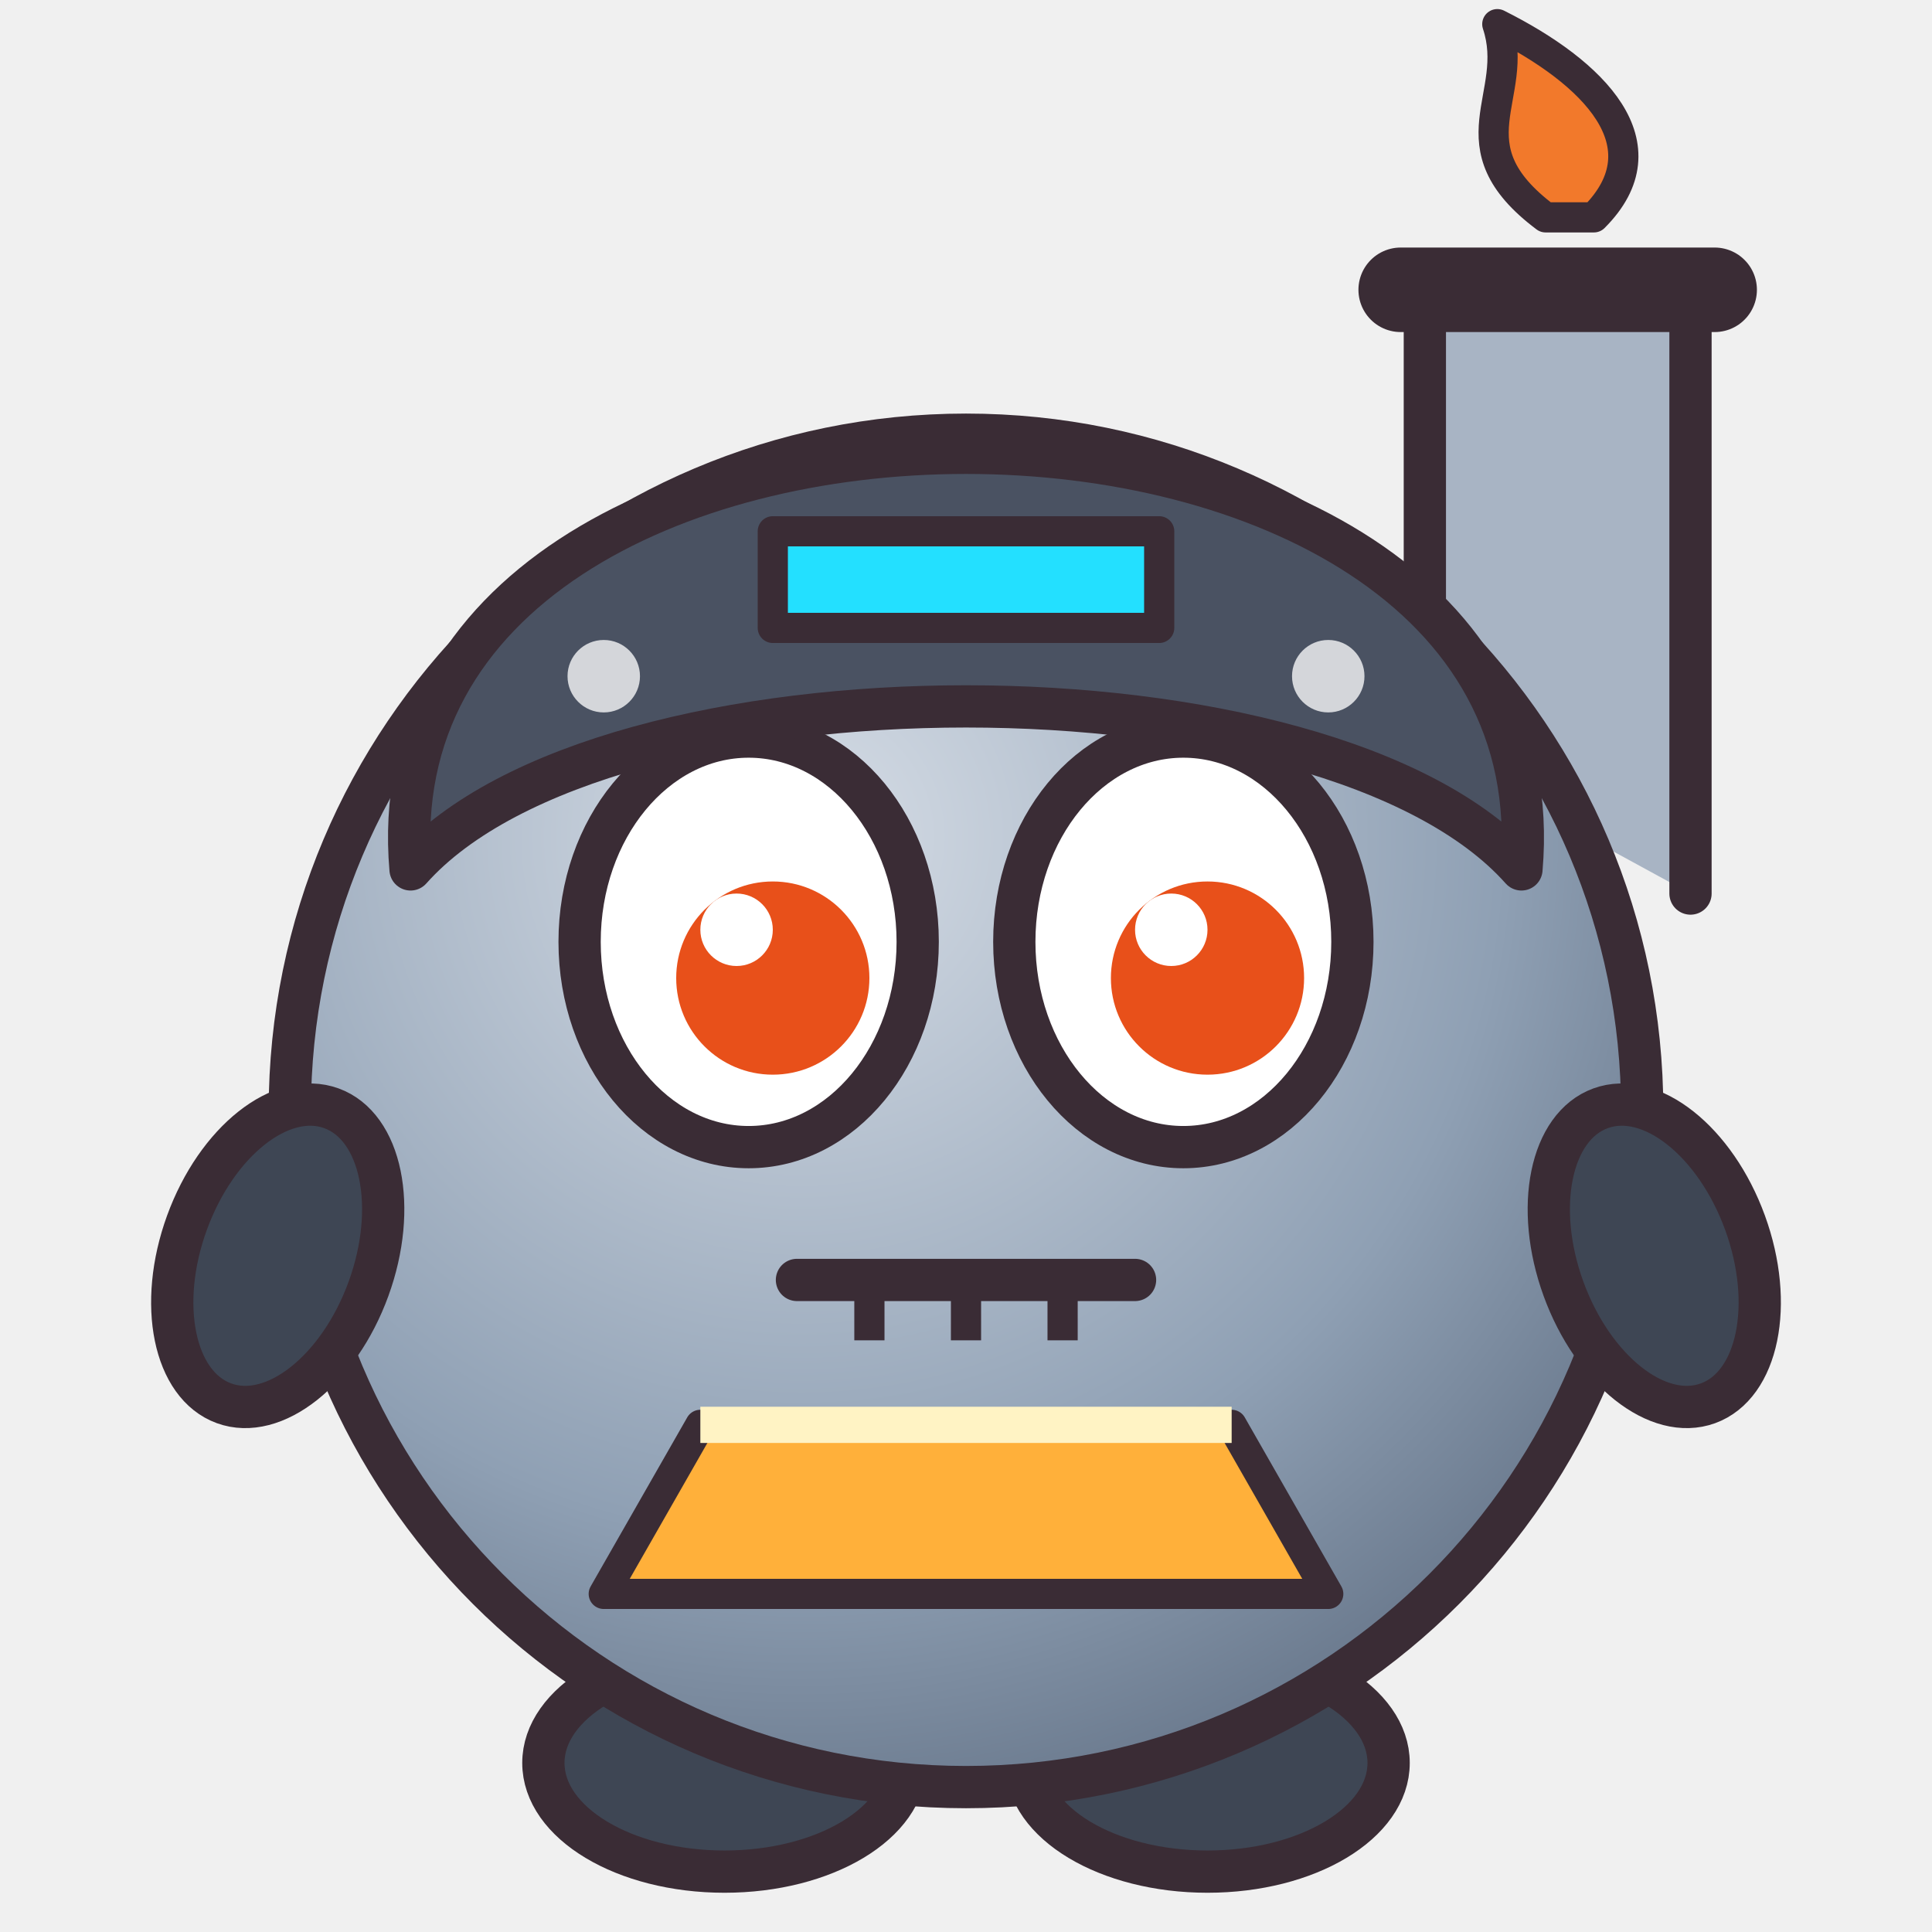
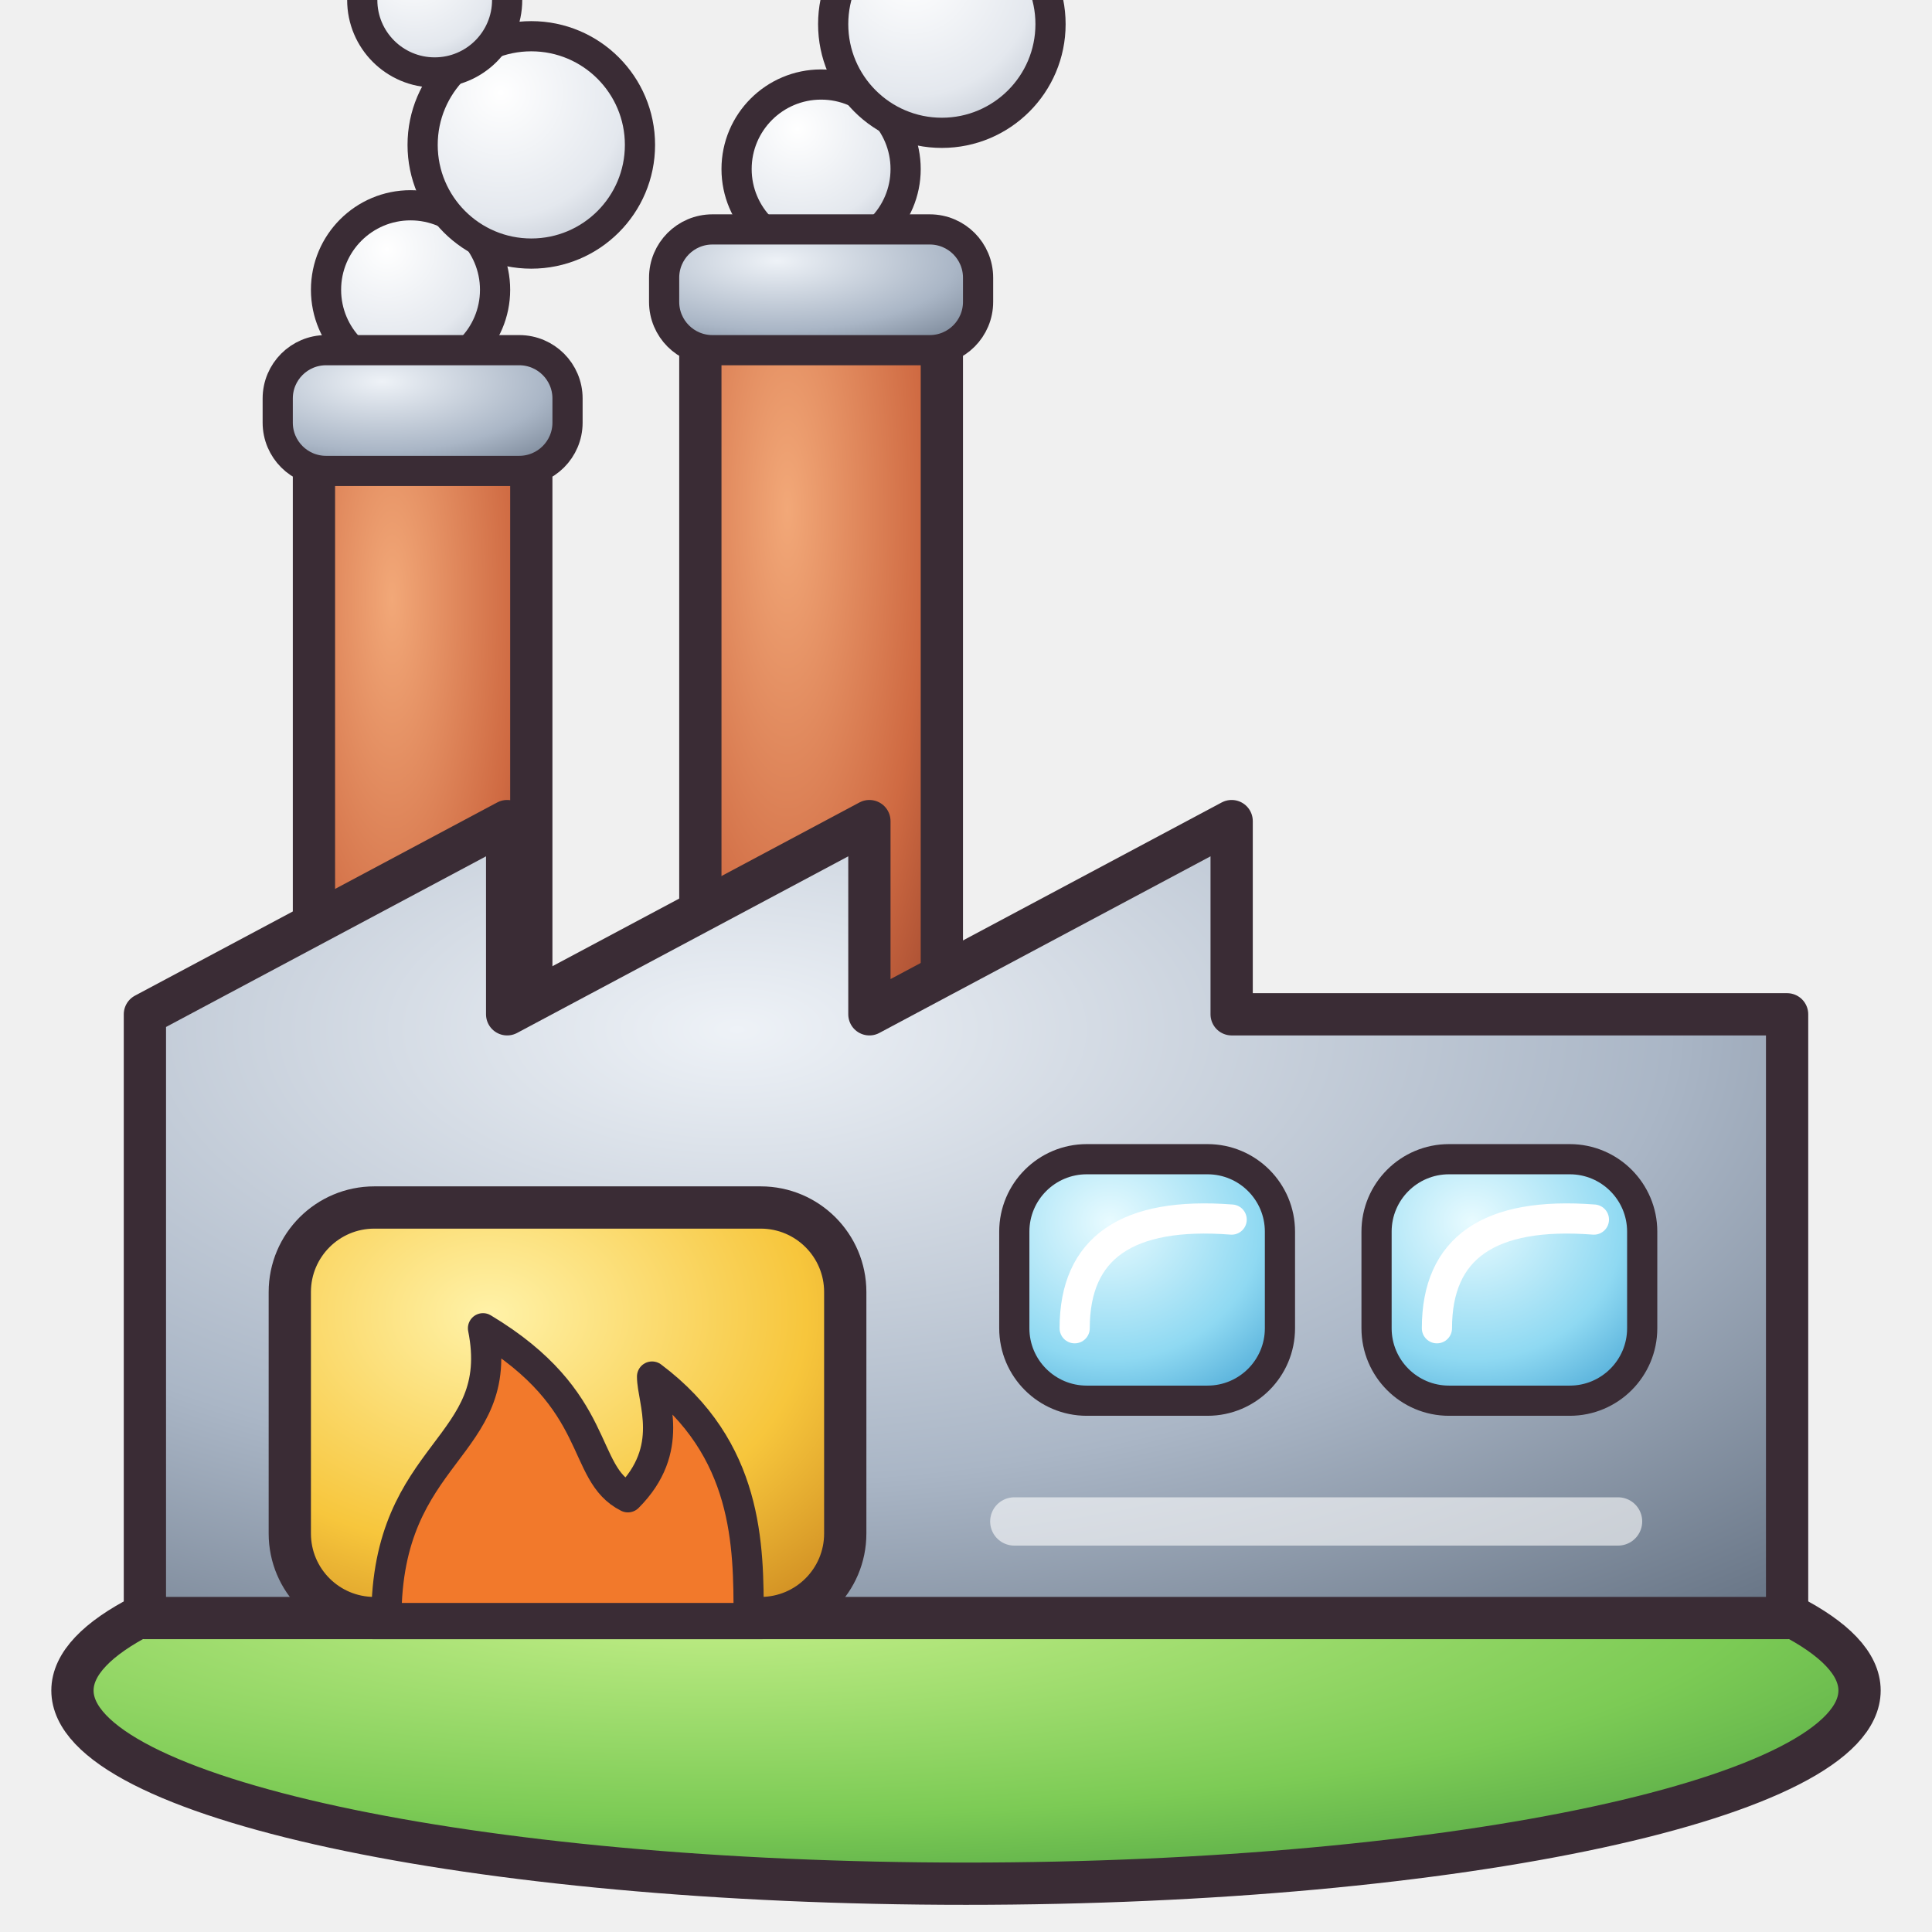
<svg xmlns="http://www.w3.org/2000/svg" viewBox="0 0 160 160" width="160" height="160">
  <defs>
-     <radialGradient id="b" cx=".38" cy=".3" r=".85">
-       <stop offset="0" stop-color="#d6dde6" />
-       <stop offset=".6" stop-color="#8fa0b4" />
-       <stop offset="1" stop-color="#566478" />
+     <radialGradient id="grass" cx=".36" cy=".26" r=".95">
+       <stop offset="0" stop-color="#c6f08a" />
+       <stop offset=".6" stop-color="#7ccb55" />
+       <stop offset="1" stop-color="#43963f" />
+     </radialGradient>
+     <radialGradient id="glass" cx=".36" cy=".26" r=".95">
+       <stop offset="0" stop-color="#e8fbff" />
+       <stop offset=".6" stop-color="#8fd9f2" />
+       <stop offset="1" stop-color="#3f9fd0" />
+     </radialGradient>
+     <radialGradient id="smoke" cx=".36" cy=".26" r=".95">
+       <stop offset="0" stop-color="#ffffff" />
+       <stop offset=".6" stop-color="#e4e8ee" />
+       <stop offset="1" stop-color="#aeb7c4" />
+     </radialGradient>
+     <radialGradient id="red" cx=".36" cy=".26" r=".95">
+       <stop offset="0" stop-color="#ff9d8c" />
+       <stop offset=".6" stop-color="#e8533f" />
+       <stop offset="1" stop-color="#ab2c26" />
+     </radialGradient>
+     <radialGradient id="steel" cx=".36" cy=".26" r=".95">
+       <stop offset="0" stop-color="#eef2f7" />
+       <stop offset=".6" stop-color="#aab6c6" />
+       <stop offset="1" stop-color="#6a7788" />
+     </radialGradient>
+     <radialGradient id="brick" cx=".36" cy=".26" r=".95">
+       <stop offset="0" stop-color="#f2a878" />
+       <stop offset=".6" stop-color="#cf6a42" />
+       <stop offset="1" stop-color="#94402a" />
+     </radialGradient>
+     <radialGradient id="wood" cx=".36" cy=".26" r=".95">
+       <stop offset="0" stop-color="#e8b878" />
+       <stop offset=".6" stop-color="#c07f42" />
+       <stop offset="1" stop-color="#7f4d24" />
+     </radialGradient>
+     <radialGradient id="cream" cx=".36" cy=".26" r=".95">
+       <stop offset="0" stop-color="#fff8e6" />
+       <stop offset=".6" stop-color="#f4e0b2" />
+       <stop offset="1" stop-color="#cfa766" />
+     </radialGradient>
+     <radialGradient id="gold" cx=".36" cy=".26" r=".95">
+       <stop offset="0" stop-color="#fff2a8" />
+       <stop offset=".6" stop-color="#f7c63c" />
+       <stop offset="1" stop-color="#c9841e" />
+     </radialGradient>
+     <radialGradient id="green" cx=".36" cy=".26" r=".95">
+       <stop offset="0" stop-color="#d6f7a6" />
+       <stop offset=".6" stop-color="#74cc5a" />
+       <stop offset="1" stop-color="#2f8a44" />
    </radialGradient>
  </defs>
-   <path d="M118 62V24h22v50" fill="#a8b4c4" stroke="#3a2c35" stroke-width="3.5" stroke-linejoin="round" stroke-linecap="round" />
-   <path d="M116 24h26" stroke="#3a2c35" stroke-linejoin="round" stroke-linecap="round" fill="none" stroke-width="7" />
-   <path d="M128 18c-8-6-2-10-4-16 8 4 14 10 8 16z" fill="#f2792b" stroke="#3a2c35" stroke-width="2.5" stroke-linejoin="round" stroke-linecap="round" />
-   <ellipse cx="60" cy="146" rx="15" ry="9" fill="#3e4654" stroke="#3a2c35" stroke-width="3.5" stroke-linejoin="round" stroke-linecap="round" />
-   <ellipse cx="100" cy="146" rx="15" ry="9" fill="#3e4654" stroke="#3a2c35" stroke-width="3.5" stroke-linejoin="round" stroke-linecap="round" />
-   <circle cx="80" cy="92" r="56" fill="url(#b)" stroke="#3a2c35" stroke-width="3.5" stroke-linejoin="round" stroke-linecap="round" />
-   <path d="M50 132l8-14h44l8 14z" fill="#ffb03a" stroke="#3a2c35" stroke-width="2.5" stroke-linejoin="round" stroke-linecap="round" />
-   <path d="M58 118h44" stroke="#fff3c4" stroke-width="3" />
-   <ellipse cx="23" cy="104" rx="8" ry="13" transform="rotate(20 23 104)" fill="#3e4654" stroke="#3a2c35" stroke-width="3.5" stroke-linejoin="round" stroke-linecap="round" />
-   <ellipse cx="137" cy="104" rx="8" ry="13" transform="rotate(-20 137 104)" fill="#3e4654" stroke="#3a2c35" stroke-width="3.5" stroke-linejoin="round" stroke-linecap="round" />
-   <ellipse cx="62" cy="78" rx="14" ry="17" fill="#fff" stroke="#3a2c35" stroke-width="3.5" stroke-linejoin="round" stroke-linecap="round" />
-   <circle cx="64" cy="81" r="8" fill="#e8501a" />
-   <circle cx="61" cy="77" r="3" fill="#fff" />
-   <ellipse cx="98" cy="78" rx="14" ry="17" fill="#fff" stroke="#3a2c35" stroke-width="3.5" stroke-linejoin="round" stroke-linecap="round" />
-   <circle cx="100" cy="81" r="8" fill="#e8501a" />
-   <circle cx="97" cy="77" r="3" fill="#fff" />
-   <path d="M66 106h28" fill="none" stroke="#3a2c35" stroke-width="3.5" stroke-linejoin="round" stroke-linecap="round" />
-   <path d="M72 106v5M80 106v5M88 106v5" stroke="#3a2c35" stroke-width="2.5" />
-   <path d="M34 72C30 26 130 26 126 72 110 54 50 54 34 72z" fill="#4a5262" stroke="#3a2c35" stroke-width="3.5" stroke-linejoin="round" stroke-linecap="round" />
-   <path d="M64 44h32v8H64z" fill="#23e0ff" stroke="#3a2c35" stroke-width="2.5" stroke-linejoin="round" stroke-linecap="round" />
-   <circle cx="50" cy="56" r="3" fill="#d4d6da" />
-   <circle cx="110" cy="56" r="3" fill="#d4d6da" />
+   <ellipse cx="80" cy="140" rx="74" ry="16" fill="url(#grass)" stroke="#3a2c35" stroke-width="3.5" stroke-linejoin="round" stroke-linecap="round" />
+   <circle cx="34" cy="24" r="7" fill="url(#smoke)" stroke="#3a2c35" stroke-width="2.5" stroke-linejoin="round" stroke-linecap="round" />
+   <circle cx="44" cy="12" r="9" fill="url(#smoke)" stroke="#3a2c35" stroke-width="2.5" stroke-linejoin="round" stroke-linecap="round" />
+   <circle cx="36" cy="0" r="6" fill="url(#smoke)" stroke="#3a2c35" stroke-width="2.5" stroke-linejoin="round" stroke-linecap="round" />
+   <circle cx="68" cy="14" r="7" fill="url(#smoke)" stroke="#3a2c35" stroke-width="2.5" stroke-linejoin="round" stroke-linecap="round" />
+   <circle cx="78" cy="2" r="9" fill="url(#smoke)" stroke="#3a2c35" stroke-width="2.5" stroke-linejoin="round" stroke-linecap="round" />
+   <circle cx="70" cy="-10" r="6" fill="url(#smoke)" stroke="#3a2c35" stroke-width="2.5" stroke-linejoin="round" stroke-linecap="round" />
+   <rect x="26" y="34" width="18" height="60" rx="4" fill="url(#brick)" stroke="#3a2c35" stroke-width="3.5" stroke-linejoin="round" stroke-linecap="round" />
+   <rect x="23" y="29" width="24" height="10" rx="4" fill="url(#steel)" stroke="#3a2c35" stroke-width="2.5" stroke-linejoin="round" stroke-linecap="round" />
+   <rect x="58" y="24" width="20" height="70" rx="4" fill="url(#brick)" stroke="#3a2c35" stroke-width="3.5" stroke-linejoin="round" stroke-linecap="round" />
+   <rect x="55" y="19" width="26" height="10" rx="4" fill="url(#steel)" stroke="#3a2c35" stroke-width="2.5" stroke-linejoin="round" stroke-linecap="round" />
+   <path d="M12 134V84l30-16v16l30-16v16l30-16v16h46v50z" fill="url(#steel)" stroke="#3a2c35" stroke-width="3.5" stroke-linejoin="round" stroke-linecap="round" />
+   <rect x="24" y="100" width="46" height="34" rx="7" fill="url(#gold)" stroke="#3a2c35" stroke-width="3.5" stroke-linejoin="round" stroke-linecap="round" />
+   <path d="M32 134c0-14 10-14 8-24 10 6 8 12 12 14 4-4 2-8 2-10 8 6 8 14 8 20z" fill="#f2792b" stroke="#3a2c35" stroke-width="2.5" stroke-linejoin="round" stroke-linecap="round" />
+   <rect x="84" y="96" width="22" height="20" rx="6" fill="url(#glass)" stroke="#3a2c35" stroke-width="2.5" stroke-linejoin="round" stroke-linecap="round" />
+   <path d="M89 110q0-10 13-9" fill="none" stroke="#fff" stroke-width="2.5" stroke-linecap="round" />
+   <rect x="114" y="96" width="22" height="20" rx="6" fill="url(#glass)" stroke="#3a2c35" stroke-width="2.5" stroke-linejoin="round" stroke-linecap="round" />
+   <path d="M119 110q0-10 13-9" fill="none" stroke="#fff" stroke-width="2.5" stroke-linecap="round" />
+   <path d="M84 126h50" stroke="#fff" stroke-opacity=".6" stroke-width="4" stroke-linecap="round" />
</svg>
